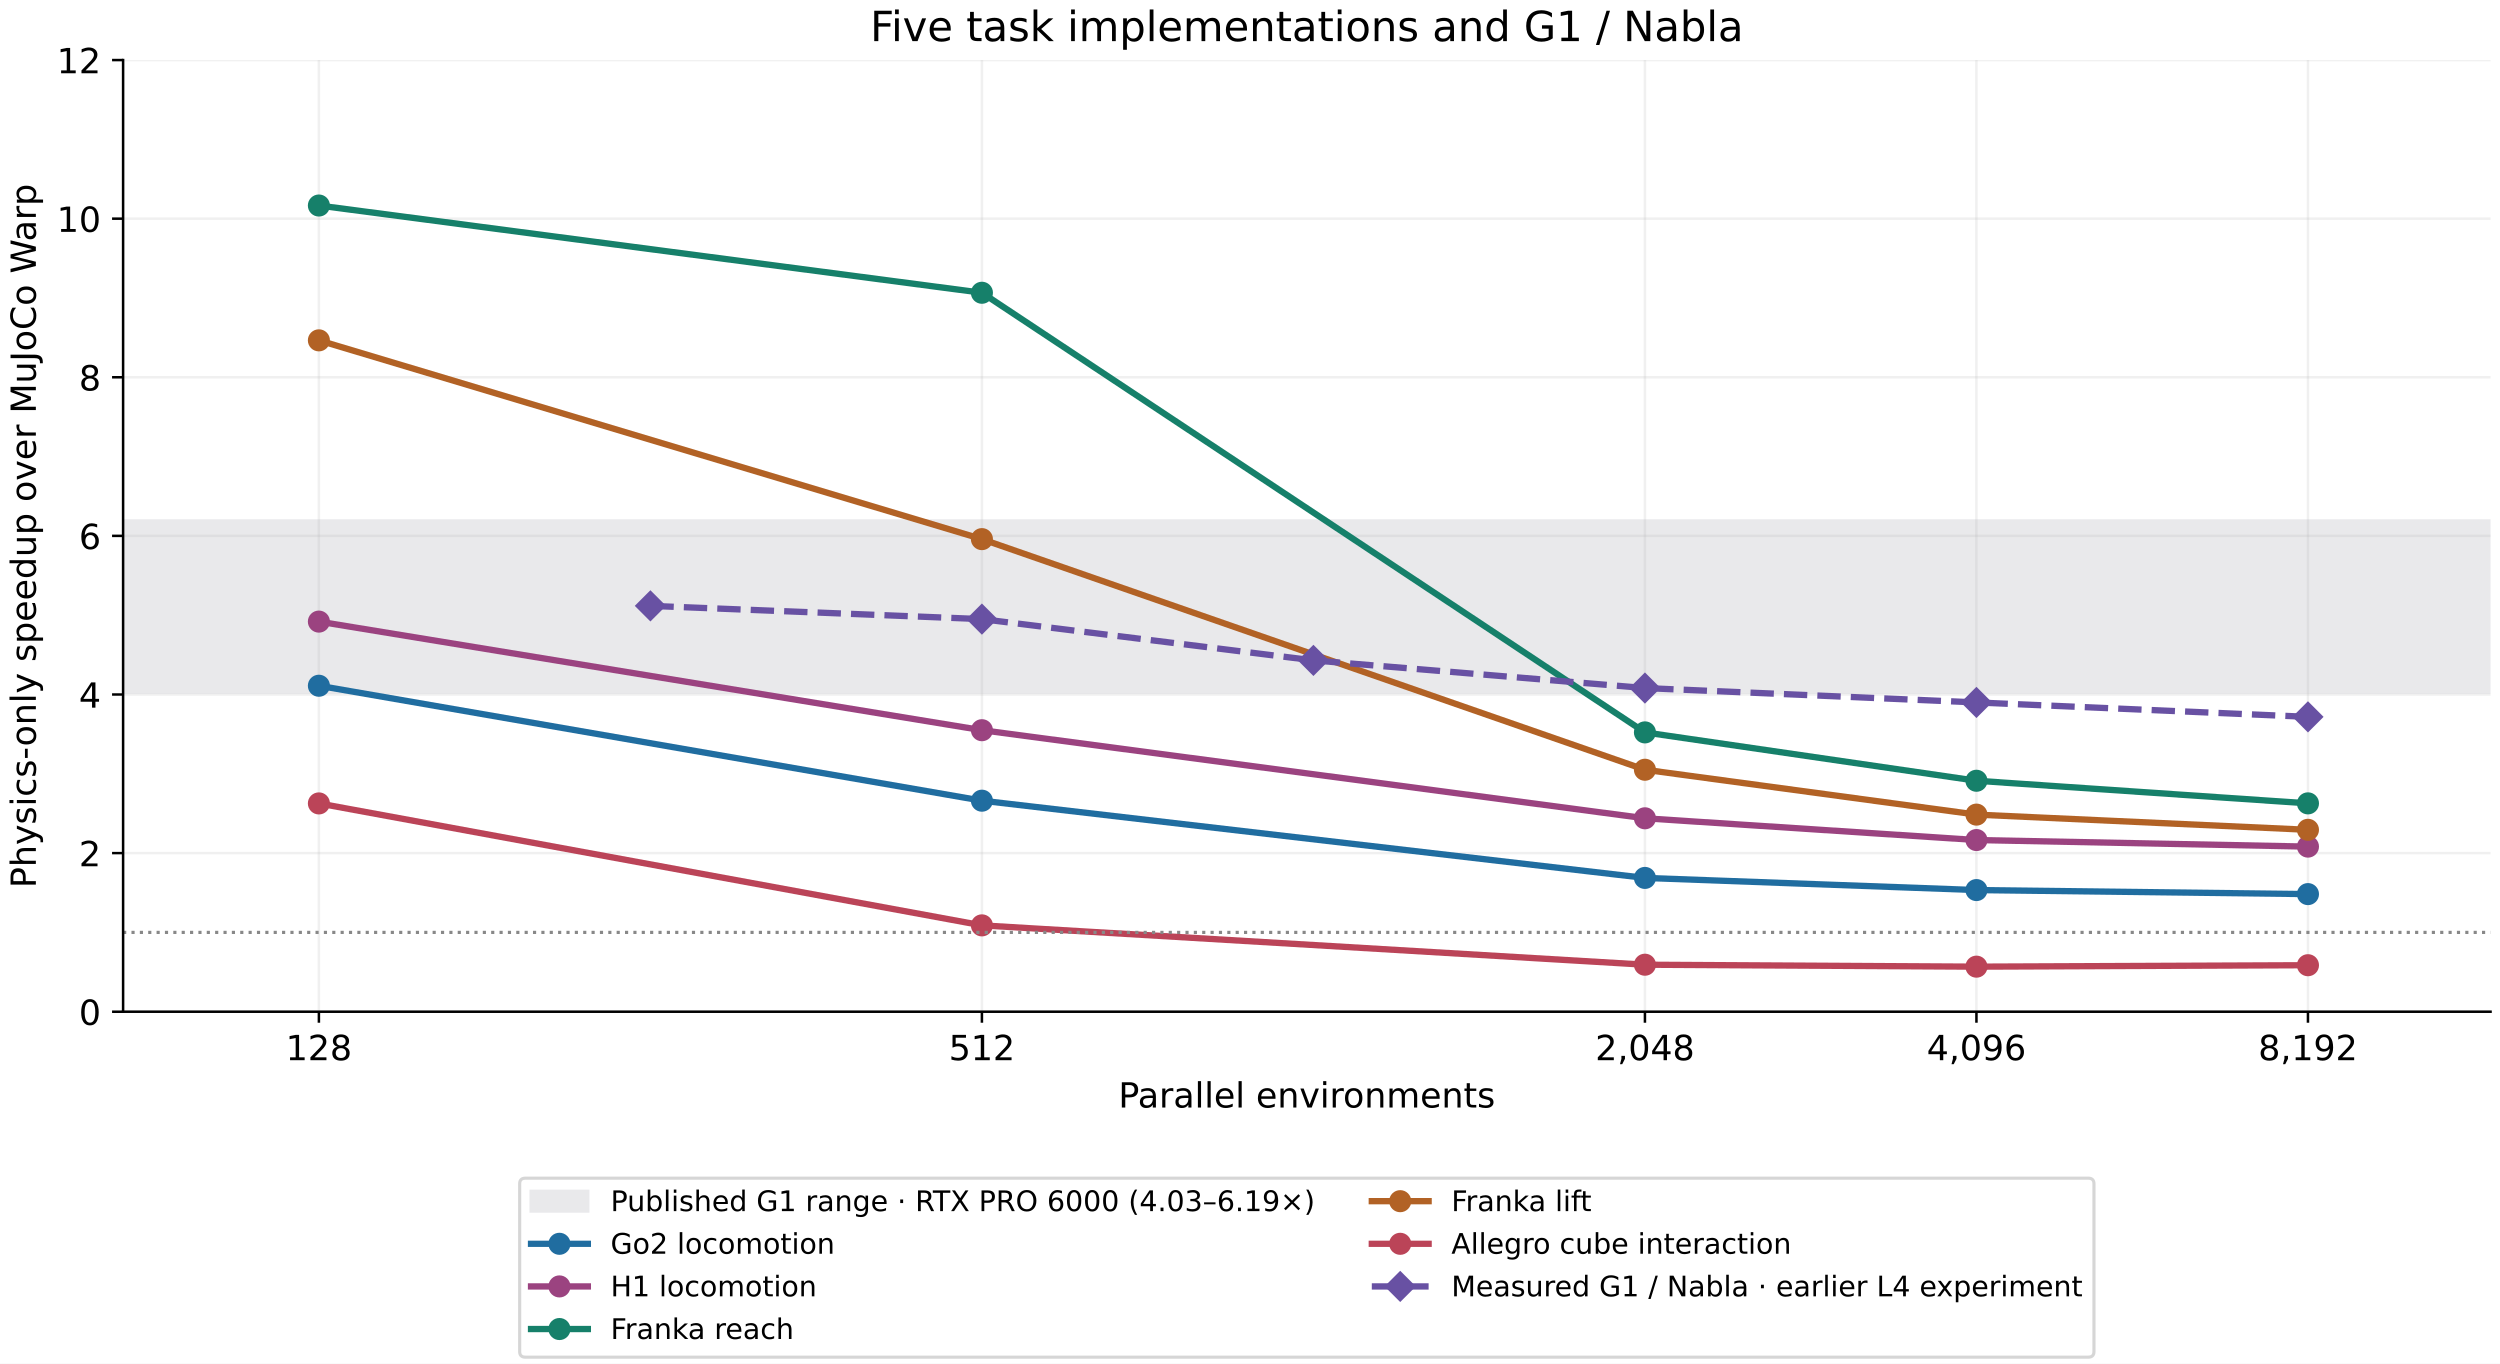
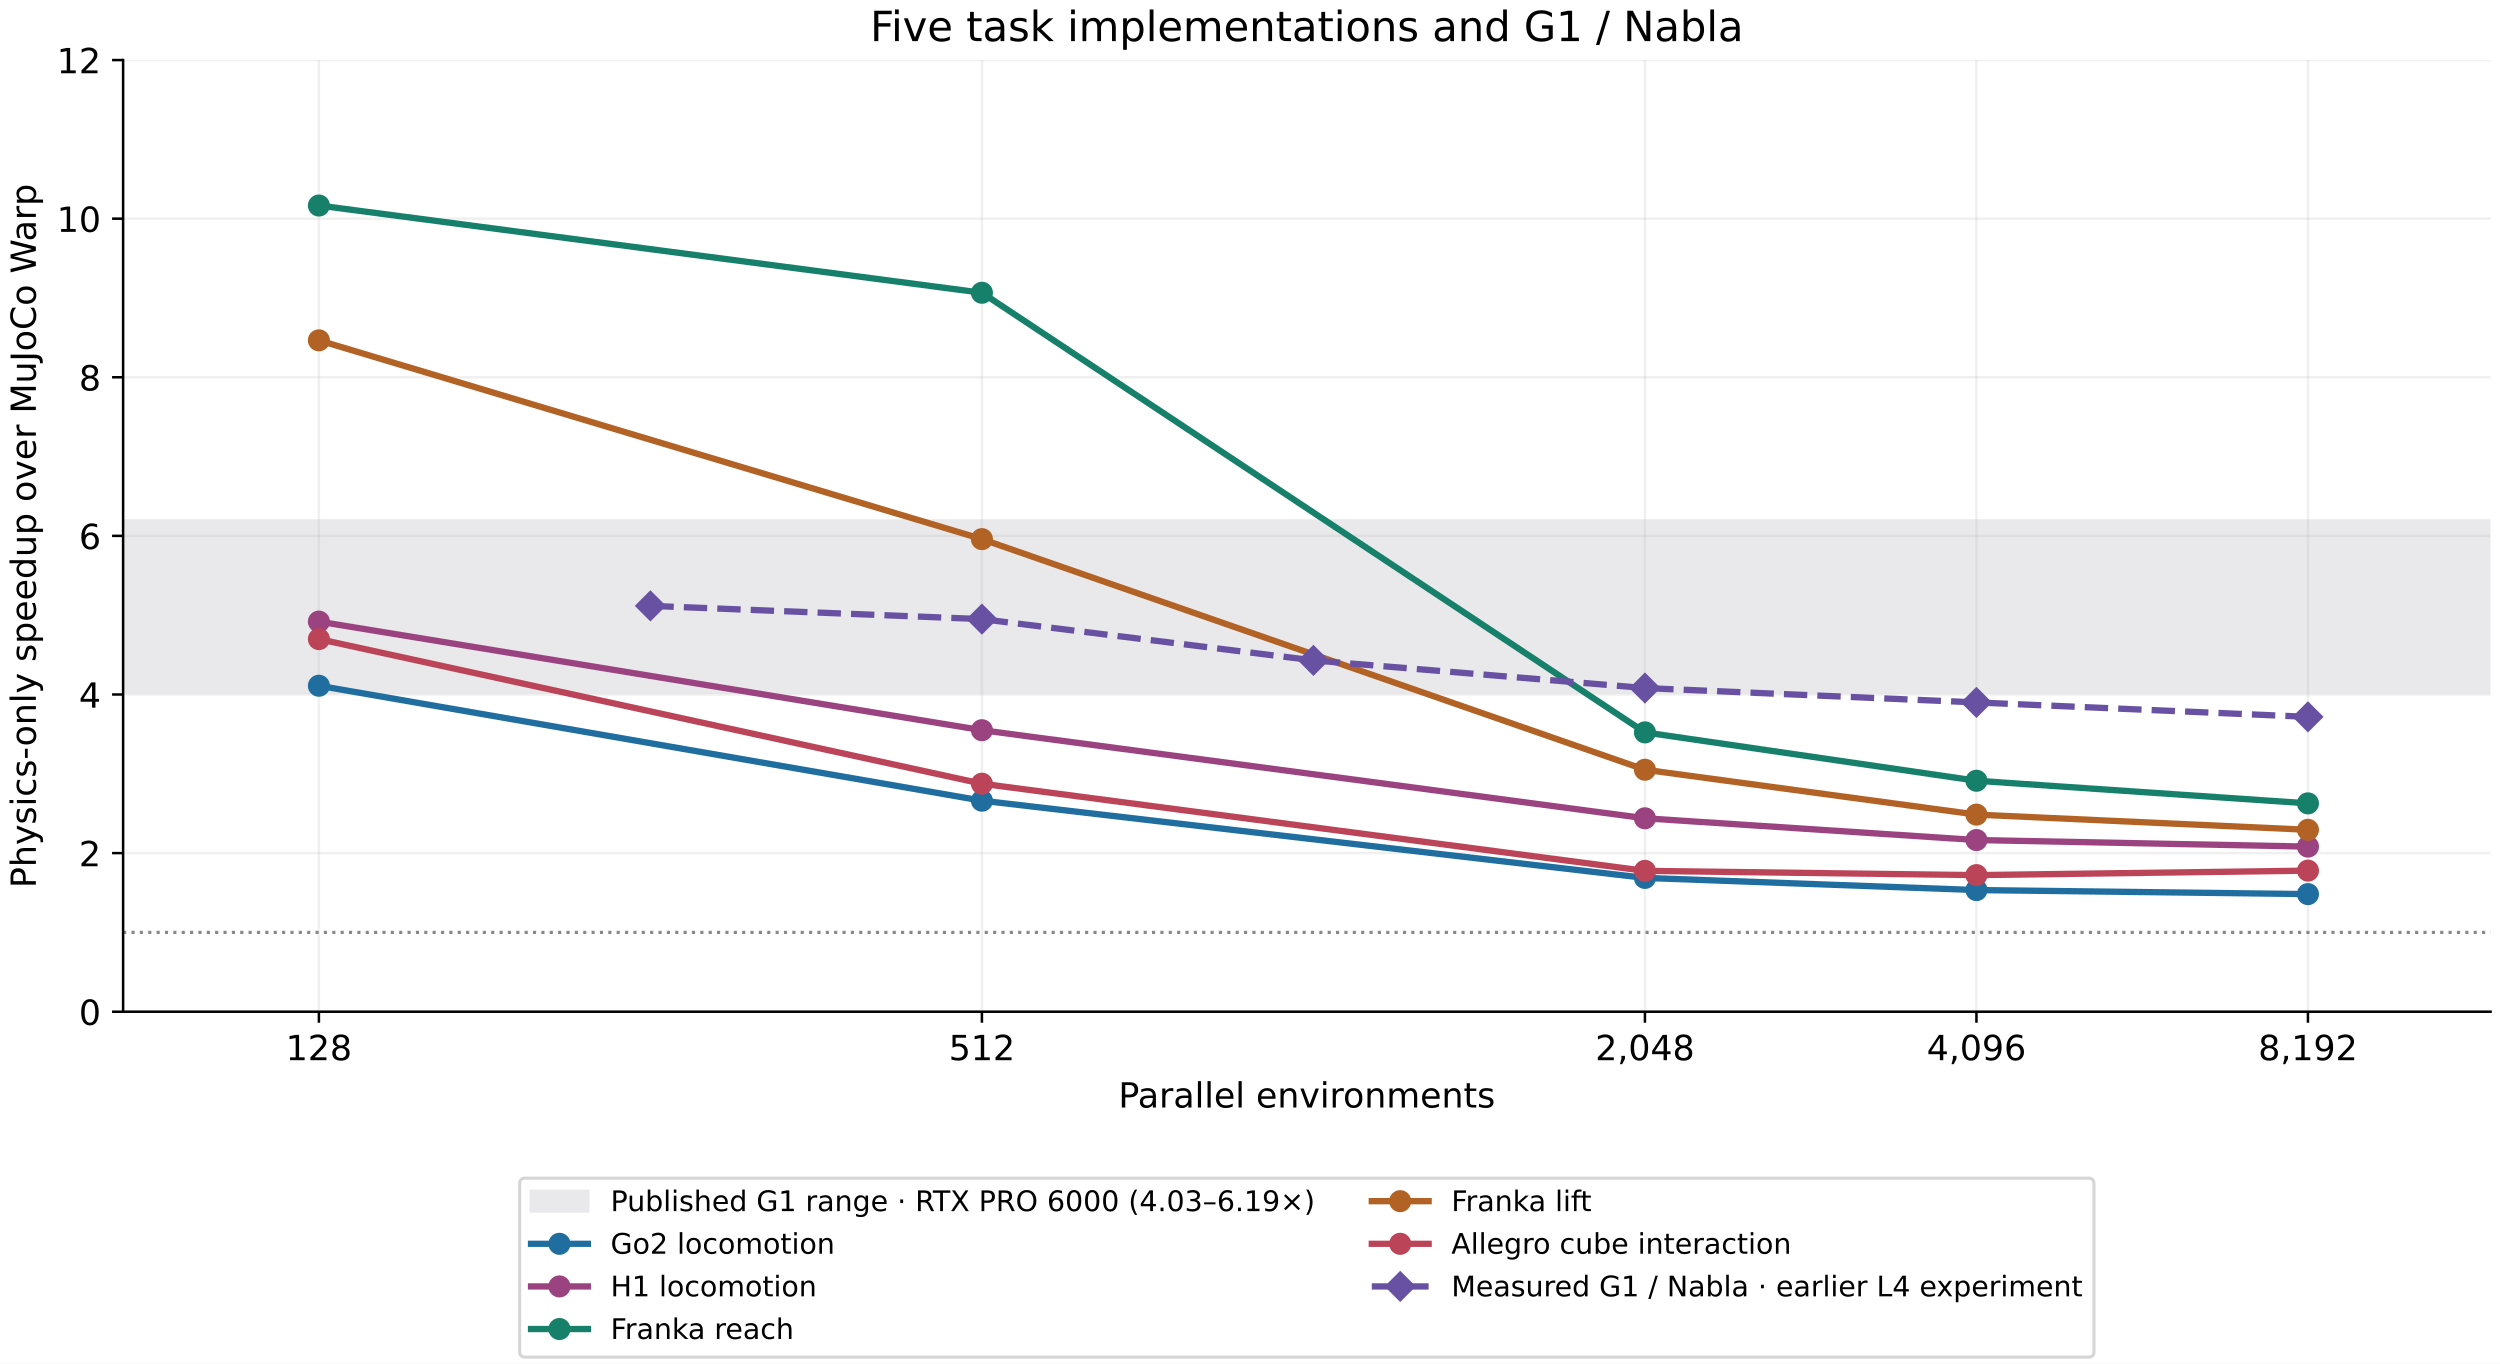
<svg xmlns="http://www.w3.org/2000/svg" xmlns:xlink="http://www.w3.org/1999/xlink" width="792pt" height="432pt" viewBox="0 0 792 432" version="1.1">
  <defs>
    <style type="text/css">*{stroke-linejoin: round; stroke-linecap: butt}</style>
  </defs>
  <g id="figure_1">
    <g id="patch_1">
      <path d="M 0 432 L 792 432 L 792 0 L 0 0 z " style="fill: #ffffff" />
    </g>
    <g id="axes_1">
      <g id="patch_2">
        <path d="M 38.999 320.51 L 789 320.51 L 789 19.03 L 38.999 19.03 z " style="fill: #ffffff" />
      </g>
      <g id="patch_3">
-         <path d="M 38.999 219.263 L 789 219.263 L 789 164.997 L 38.999 164.997 z " clip-path="url(#p678f013b2e)" style="fill: #9a9aa6; opacity: 0.22; stroke: #9a9aa6; stroke-linejoin: miter" />
+         <path d="M 38.999 219.263 L 789 219.263 L 789 164.997 L 38.999 164.997 z " clip-path="url(#p47688beea9)" style="fill: #9a9aa6; opacity: 0.22; stroke: #9a9aa6; stroke-linejoin: miter" />
      </g>
      <g id="matplotlib.axis_1">
        <g id="xtick_1">
          <g id="line2d_1">
-             <path d="M 101.026 320.51 L 101.026 19.03 " clip-path="url(#p678f013b2e)" style="fill: none; stroke: #b0b0b0; stroke-opacity: 0.18; stroke-width: 0.8; stroke-linecap: square" />
+             <path d="M 101.026 320.51 L 101.026 19.03 " clip-path="url(#p47688beea9)" style="fill: none; stroke: #b0b0b0; stroke-opacity: 0.18; stroke-width: 0.8; stroke-linecap: square" />
          </g>
          <g id="line2d_2">
            <defs>
-               <path id="m37a419fe53" d="M 0 0 L 0 3.5 " style="stroke: #000000; stroke-width: 0.8" />
+               <path id="m876ba59e25" d="M 0 0 L 0 3.5 " style="stroke: #000000; stroke-width: 0.8" />
            </defs>
            <g>
-               <use xlink:href="#m37a419fe53" x="101.026" y="320.51" style="stroke: #000000; stroke-width: 0.8" />
+               <use xlink:href="#m876ba59e25" x="101.026" y="320.51" style="stroke: #000000; stroke-width: 0.8" />
            </g>
          </g>
          <g id="text_1">
            <text style="font-size: 11px; font-family: 'DejaVu Sans'; text-anchor: middle" x="101.026" y="335.867" transform="rotate(-0 101.0257 335.8673)">128</text>
          </g>
        </g>
        <g id="xtick_2">
          <g id="line2d_3">
-             <path d="M 311.07 320.51 L 311.07 19.03 " clip-path="url(#p678f013b2e)" style="fill: none; stroke: #b0b0b0; stroke-opacity: 0.18; stroke-width: 0.8; stroke-linecap: square" />
+             <path d="M 311.07 320.51 L 311.07 19.03 " clip-path="url(#p47688beea9)" style="fill: none; stroke: #b0b0b0; stroke-opacity: 0.18; stroke-width: 0.8; stroke-linecap: square" />
          </g>
          <g id="line2d_4">
            <g>
-               <use xlink:href="#m37a419fe53" x="311.07" y="320.51" style="stroke: #000000; stroke-width: 0.8" />
+               <use xlink:href="#m876ba59e25" x="311.07" y="320.51" style="stroke: #000000; stroke-width: 0.8" />
            </g>
          </g>
          <g id="text_2">
            <text style="font-size: 11px; font-family: 'DejaVu Sans'; text-anchor: middle" x="311.07" y="335.867" transform="rotate(-0 311.0702 335.8673)">512</text>
          </g>
        </g>
        <g id="xtick_3">
          <g id="line2d_5">
-             <path d="M 521.115 320.51 L 521.115 19.03 " clip-path="url(#p678f013b2e)" style="fill: none; stroke: #b0b0b0; stroke-opacity: 0.18; stroke-width: 0.8; stroke-linecap: square" />
+             <path d="M 521.115 320.51 L 521.115 19.03 " clip-path="url(#p47688beea9)" style="fill: none; stroke: #b0b0b0; stroke-opacity: 0.18; stroke-width: 0.8; stroke-linecap: square" />
          </g>
          <g id="line2d_6">
            <g>
-               <use xlink:href="#m37a419fe53" x="521.115" y="320.51" style="stroke: #000000; stroke-width: 0.8" />
+               <use xlink:href="#m876ba59e25" x="521.115" y="320.51" style="stroke: #000000; stroke-width: 0.8" />
            </g>
          </g>
          <g id="text_3">
            <text style="font-size: 11px; font-family: 'DejaVu Sans'; text-anchor: middle" x="521.115" y="335.867" transform="rotate(-0 521.1146 335.8673)">2,048</text>
          </g>
        </g>
        <g id="xtick_4">
          <g id="line2d_7">
-             <path d="M 626.137 320.51 L 626.137 19.03 " clip-path="url(#p678f013b2e)" style="fill: none; stroke: #b0b0b0; stroke-opacity: 0.18; stroke-width: 0.8; stroke-linecap: square" />
+             <path d="M 626.137 320.51 L 626.137 19.03 " clip-path="url(#p47688beea9)" style="fill: none; stroke: #b0b0b0; stroke-opacity: 0.18; stroke-width: 0.8; stroke-linecap: square" />
          </g>
          <g id="line2d_8">
            <g>
-               <use xlink:href="#m37a419fe53" x="626.137" y="320.51" style="stroke: #000000; stroke-width: 0.8" />
+               <use xlink:href="#m876ba59e25" x="626.137" y="320.51" style="stroke: #000000; stroke-width: 0.8" />
            </g>
          </g>
          <g id="text_4">
            <text style="font-size: 11px; font-family: 'DejaVu Sans'; text-anchor: middle" x="626.137" y="335.867" transform="rotate(-0 626.1369 335.8673)">4,096</text>
          </g>
        </g>
        <g id="xtick_5">
          <g id="line2d_9">
-             <path d="M 731.159 320.51 L 731.159 19.03 " clip-path="url(#p678f013b2e)" style="fill: none; stroke: #b0b0b0; stroke-opacity: 0.18; stroke-width: 0.8; stroke-linecap: square" />
+             <path d="M 731.159 320.51 L 731.159 19.03 " clip-path="url(#p47688beea9)" style="fill: none; stroke: #b0b0b0; stroke-opacity: 0.18; stroke-width: 0.8; stroke-linecap: square" />
          </g>
          <g id="line2d_10">
            <g>
-               <use xlink:href="#m37a419fe53" x="731.159" y="320.51" style="stroke: #000000; stroke-width: 0.8" />
+               <use xlink:href="#m876ba59e25" x="731.159" y="320.51" style="stroke: #000000; stroke-width: 0.8" />
            </g>
          </g>
          <g id="text_5">
            <text style="font-size: 11px; font-family: 'DejaVu Sans'; text-anchor: middle" x="731.159" y="335.867" transform="rotate(-0 731.1591 335.8673)">8,192</text>
          </g>
        </g>
        <g id="text_6">
          <text style="font-size: 11px; font-family: 'DejaVu Sans'; text-anchor: middle" x="413.999" y="350.868" transform="rotate(-0 413.9992 350.8681)">Parallel environments</text>
        </g>
      </g>
      <g id="matplotlib.axis_2">
        <g id="ytick_1">
          <g id="line2d_11">
-             <path d="M 38.999 320.51 L 789 320.51 " clip-path="url(#p678f013b2e)" style="fill: none; stroke: #b0b0b0; stroke-opacity: 0.18; stroke-width: 0.8; stroke-linecap: square" />
+             <path d="M 38.999 320.51 L 789 320.51 " clip-path="url(#p47688beea9)" style="fill: none; stroke: #b0b0b0; stroke-opacity: 0.18; stroke-width: 0.8; stroke-linecap: square" />
          </g>
          <g id="line2d_12">
            <defs>
-               <path id="mdd2de9efc8" d="M 0 0 L -3.5 0 " style="stroke: #000000; stroke-width: 0.8" />
+               <path id="m655e54101d" d="M 0 0 L -3.5 0 " style="stroke: #000000; stroke-width: 0.8" />
            </defs>
            <g>
-               <use xlink:href="#mdd2de9efc8" x="38.999" y="320.51" style="stroke: #000000; stroke-width: 0.8" />
+               <use xlink:href="#m655e54101d" x="38.999" y="320.51" style="stroke: #000000; stroke-width: 0.8" />
            </g>
          </g>
          <g id="text_7">
            <text style="font-size: 11px; font-family: 'DejaVu Sans'; text-anchor: end" x="31.999" y="324.689" transform="rotate(-0 31.9986 324.6886)">0</text>
          </g>
        </g>
        <g id="ytick_2">
          <g id="line2d_13">
-             <path d="M 38.999 270.263 L 789 270.263 " clip-path="url(#p678f013b2e)" style="fill: none; stroke: #b0b0b0; stroke-opacity: 0.18; stroke-width: 0.8; stroke-linecap: square" />
+             <path d="M 38.999 270.263 L 789 270.263 " clip-path="url(#p47688beea9)" style="fill: none; stroke: #b0b0b0; stroke-opacity: 0.18; stroke-width: 0.8; stroke-linecap: square" />
          </g>
          <g id="line2d_14">
            <g>
-               <use xlink:href="#mdd2de9efc8" x="38.999" y="270.263" style="stroke: #000000; stroke-width: 0.8" />
+               <use xlink:href="#m655e54101d" x="38.999" y="270.263" style="stroke: #000000; stroke-width: 0.8" />
            </g>
          </g>
          <g id="text_8">
            <text style="font-size: 11px; font-family: 'DejaVu Sans'; text-anchor: end" x="31.999" y="274.442" transform="rotate(-0 31.9986 274.4419)">2</text>
          </g>
        </g>
        <g id="ytick_3">
          <g id="line2d_15">
-             <path d="M 38.999 220.017 L 789 220.017 " clip-path="url(#p678f013b2e)" style="fill: none; stroke: #b0b0b0; stroke-opacity: 0.18; stroke-width: 0.8; stroke-linecap: square" />
+             <path d="M 38.999 220.017 L 789 220.017 " clip-path="url(#p47688beea9)" style="fill: none; stroke: #b0b0b0; stroke-opacity: 0.18; stroke-width: 0.8; stroke-linecap: square" />
          </g>
          <g id="line2d_16">
            <g>
-               <use xlink:href="#mdd2de9efc8" x="38.999" y="220.017" style="stroke: #000000; stroke-width: 0.8" />
+               <use xlink:href="#m655e54101d" x="38.999" y="220.017" style="stroke: #000000; stroke-width: 0.8" />
            </g>
          </g>
          <g id="text_9">
            <text style="font-size: 11px; font-family: 'DejaVu Sans'; text-anchor: end" x="31.999" y="224.195" transform="rotate(-0 31.9986 224.1953)">4</text>
          </g>
        </g>
        <g id="ytick_4">
          <g id="line2d_17">
-             <path d="M 38.999 169.77 L 789 169.77 " clip-path="url(#p678f013b2e)" style="fill: none; stroke: #b0b0b0; stroke-opacity: 0.18; stroke-width: 0.8; stroke-linecap: square" />
+             <path d="M 38.999 169.77 L 789 169.77 " clip-path="url(#p47688beea9)" style="fill: none; stroke: #b0b0b0; stroke-opacity: 0.18; stroke-width: 0.8; stroke-linecap: square" />
          </g>
          <g id="line2d_18">
            <g>
-               <use xlink:href="#mdd2de9efc8" x="38.999" y="169.77" style="stroke: #000000; stroke-width: 0.8" />
+               <use xlink:href="#m655e54101d" x="38.999" y="169.77" style="stroke: #000000; stroke-width: 0.8" />
            </g>
          </g>
          <g id="text_10">
            <text style="font-size: 11px; font-family: 'DejaVu Sans'; text-anchor: end" x="31.999" y="173.949" transform="rotate(-0 31.9986 173.9487)">6</text>
          </g>
        </g>
        <g id="ytick_5">
          <g id="line2d_19">
-             <path d="M 38.999 119.523 L 789 119.523 " clip-path="url(#p678f013b2e)" style="fill: none; stroke: #b0b0b0; stroke-opacity: 0.18; stroke-width: 0.8; stroke-linecap: square" />
+             <path d="M 38.999 119.523 L 789 119.523 " clip-path="url(#p47688beea9)" style="fill: none; stroke: #b0b0b0; stroke-opacity: 0.18; stroke-width: 0.8; stroke-linecap: square" />
          </g>
          <g id="line2d_20">
            <g>
-               <use xlink:href="#mdd2de9efc8" x="38.999" y="119.523" style="stroke: #000000; stroke-width: 0.8" />
+               <use xlink:href="#m655e54101d" x="38.999" y="119.523" style="stroke: #000000; stroke-width: 0.8" />
            </g>
          </g>
          <g id="text_11">
            <text style="font-size: 11px; font-family: 'DejaVu Sans'; text-anchor: end" x="31.999" y="123.702" transform="rotate(-0 31.9986 123.7021)">8</text>
          </g>
        </g>
        <g id="ytick_6">
          <g id="line2d_21">
-             <path d="M 38.999 69.277 L 789 69.277 " clip-path="url(#p678f013b2e)" style="fill: none; stroke: #b0b0b0; stroke-opacity: 0.18; stroke-width: 0.8; stroke-linecap: square" />
+             <path d="M 38.999 69.277 L 789 69.277 " clip-path="url(#p47688beea9)" style="fill: none; stroke: #b0b0b0; stroke-opacity: 0.18; stroke-width: 0.8; stroke-linecap: square" />
          </g>
          <g id="line2d_22">
            <g>
-               <use xlink:href="#mdd2de9efc8" x="38.999" y="69.277" style="stroke: #000000; stroke-width: 0.8" />
+               <use xlink:href="#m655e54101d" x="38.999" y="69.277" style="stroke: #000000; stroke-width: 0.8" />
            </g>
          </g>
          <g id="text_12">
            <text style="font-size: 11px; font-family: 'DejaVu Sans'; text-anchor: end" x="31.999" y="73.456" transform="rotate(-0 31.9986 73.4555)">10</text>
          </g>
        </g>
        <g id="ytick_7">
          <g id="line2d_23">
-             <path d="M 38.999 19.03 L 789 19.03 " clip-path="url(#p678f013b2e)" style="fill: none; stroke: #b0b0b0; stroke-opacity: 0.18; stroke-width: 0.8; stroke-linecap: square" />
+             <path d="M 38.999 19.03 L 789 19.03 " clip-path="url(#p47688beea9)" style="fill: none; stroke: #b0b0b0; stroke-opacity: 0.18; stroke-width: 0.8; stroke-linecap: square" />
          </g>
          <g id="line2d_24">
            <g>
-               <use xlink:href="#mdd2de9efc8" x="38.999" y="19.03" style="stroke: #000000; stroke-width: 0.8" />
+               <use xlink:href="#m655e54101d" x="38.999" y="19.03" style="stroke: #000000; stroke-width: 0.8" />
            </g>
          </g>
          <g id="text_13">
            <text style="font-size: 11px; font-family: 'DejaVu Sans'; text-anchor: end" x="31.999" y="23.209" transform="rotate(-0 31.9986 23.20889)">12</text>
          </g>
        </g>
        <g id="text_14">
          <text style="font-size: 11px; font-family: 'DejaVu Sans'; text-anchor: middle" x="11.359" y="169.77" transform="rotate(-90 11.35852 169.77)">Physics-only speedup over MuJoCo Warp</text>
        </g>
      </g>
      <g id="line2d_25">
-         <path d="M 101.026 217.244 L 311.07 253.66 L 521.115 278.125 L 626.137 281.974 L 731.159 283.251 " clip-path="url(#p678f013b2e)" style="fill: none; stroke: #206da0; stroke-width: 2; stroke-linecap: square" />
-         <defs>
-           <path id="m7ab6b09d18" d="M 0 3 C 0.796 3 1.559 2.684 2.121 2.121 C 2.684 1.559 3 0.796 3 0 C 3 -0.796 2.684 -1.559 2.121 -2.121 C 1.559 -2.684 0.796 -3 0 -3 C -0.796 -3 -1.559 -2.684 -2.121 -2.121 C -2.684 -1.559 -3 -0.796 -3 0 C -3 0.796 -2.684 1.559 -2.121 2.121 C -1.559 2.684 -0.796 3 0 3 z " style="stroke: #206da0" />
-         </defs>
-         <g clip-path="url(#p678f013b2e)">
-           <use xlink:href="#m7ab6b09d18" x="101.026" y="217.244" style="fill: #206da0; stroke: #206da0" />
-           <use xlink:href="#m7ab6b09d18" x="311.07" y="253.66" style="fill: #206da0; stroke: #206da0" />
-           <use xlink:href="#m7ab6b09d18" x="521.115" y="278.125" style="fill: #206da0; stroke: #206da0" />
-           <use xlink:href="#m7ab6b09d18" x="626.137" y="281.974" style="fill: #206da0; stroke: #206da0" />
-           <use xlink:href="#m7ab6b09d18" x="731.159" y="283.251" style="fill: #206da0; stroke: #206da0" />
+         <path d="M 101.026 217.244 L 311.07 253.66 L 521.115 278.125 L 626.137 281.974 L 731.159 283.251 " clip-path="url(#p47688beea9)" style="fill: none; stroke: #206da0; stroke-width: 2; stroke-linecap: square" />
+         <defs>
+           <path id="m9198c7c4ff" d="M 0 3 C 0.796 3 1.559 2.684 2.121 2.121 C 2.684 1.559 3 0.796 3 0 C 3 -0.796 2.684 -1.559 2.121 -2.121 C 1.559 -2.684 0.796 -3 0 -3 C -0.796 -3 -1.559 -2.684 -2.121 -2.121 C -2.684 -1.559 -3 -0.796 -3 0 C -3 0.796 -2.684 1.559 -2.121 2.121 C -1.559 2.684 -0.796 3 0 3 z " style="stroke: #206da0" />
+         </defs>
+         <g clip-path="url(#p47688beea9)">
+           <use xlink:href="#m9198c7c4ff" x="101.026" y="217.244" style="fill: #206da0; stroke: #206da0" />
+           <use xlink:href="#m9198c7c4ff" x="311.07" y="253.66" style="fill: #206da0; stroke: #206da0" />
+           <use xlink:href="#m9198c7c4ff" x="521.115" y="278.125" style="fill: #206da0; stroke: #206da0" />
+           <use xlink:href="#m9198c7c4ff" x="626.137" y="281.974" style="fill: #206da0; stroke: #206da0" />
+           <use xlink:href="#m9198c7c4ff" x="731.159" y="283.251" style="fill: #206da0; stroke: #206da0" />
        </g>
      </g>
      <g id="line2d_26">
-         <path d="M 101.026 196.924 L 311.07 231.329 L 521.115 259.234 L 626.137 266.126 L 731.159 268.206 " clip-path="url(#p678f013b2e)" style="fill: none; stroke: #9b4380; stroke-width: 2; stroke-linecap: square" />
-         <defs>
-           <path id="m01b346b80d" d="M 0 3 C 0.796 3 1.559 2.684 2.121 2.121 C 2.684 1.559 3 0.796 3 0 C 3 -0.796 2.684 -1.559 2.121 -2.121 C 1.559 -2.684 0.796 -3 0 -3 C -0.796 -3 -1.559 -2.684 -2.121 -2.121 C -2.684 -1.559 -3 -0.796 -3 0 C -3 0.796 -2.684 1.559 -2.121 2.121 C -1.559 2.684 -0.796 3 0 3 z " style="stroke: #9b4380" />
-         </defs>
-         <g clip-path="url(#p678f013b2e)">
-           <use xlink:href="#m01b346b80d" x="101.026" y="196.924" style="fill: #9b4380; stroke: #9b4380" />
-           <use xlink:href="#m01b346b80d" x="311.07" y="231.329" style="fill: #9b4380; stroke: #9b4380" />
-           <use xlink:href="#m01b346b80d" x="521.115" y="259.234" style="fill: #9b4380; stroke: #9b4380" />
-           <use xlink:href="#m01b346b80d" x="626.137" y="266.126" style="fill: #9b4380; stroke: #9b4380" />
-           <use xlink:href="#m01b346b80d" x="731.159" y="268.206" style="fill: #9b4380; stroke: #9b4380" />
+         <path d="M 101.026 196.924 L 311.07 231.329 L 521.115 259.234 L 626.137 266.126 L 731.159 268.206 " clip-path="url(#p47688beea9)" style="fill: none; stroke: #9b4380; stroke-width: 2; stroke-linecap: square" />
+         <defs>
+           <path id="m82985ebc13" d="M 0 3 C 0.796 3 1.559 2.684 2.121 2.121 C 2.684 1.559 3 0.796 3 0 C 3 -0.796 2.684 -1.559 2.121 -2.121 C 1.559 -2.684 0.796 -3 0 -3 C -0.796 -3 -1.559 -2.684 -2.121 -2.121 C -2.684 -1.559 -3 -0.796 -3 0 C -3 0.796 -2.684 1.559 -2.121 2.121 C -1.559 2.684 -0.796 3 0 3 z " style="stroke: #9b4380" />
+         </defs>
+         <g clip-path="url(#p47688beea9)">
+           <use xlink:href="#m82985ebc13" x="101.026" y="196.924" style="fill: #9b4380; stroke: #9b4380" />
+           <use xlink:href="#m82985ebc13" x="311.07" y="231.329" style="fill: #9b4380; stroke: #9b4380" />
+           <use xlink:href="#m82985ebc13" x="521.115" y="259.234" style="fill: #9b4380; stroke: #9b4380" />
+           <use xlink:href="#m82985ebc13" x="626.137" y="266.126" style="fill: #9b4380; stroke: #9b4380" />
+           <use xlink:href="#m82985ebc13" x="731.159" y="268.206" style="fill: #9b4380; stroke: #9b4380" />
        </g>
      </g>
      <g id="line2d_27">
-         <path d="M 101.026 65.111 L 311.07 92.747 L 521.115 232.022 L 626.137 247.344 L 731.159 254.507 " clip-path="url(#p678f013b2e)" style="fill: none; stroke: #16806a; stroke-width: 2; stroke-linecap: square" />
-         <defs>
-           <path id="mdf0ff7c229" d="M 0 3 C 0.796 3 1.559 2.684 2.121 2.121 C 2.684 1.559 3 0.796 3 0 C 3 -0.796 2.684 -1.559 2.121 -2.121 C 1.559 -2.684 0.796 -3 0 -3 C -0.796 -3 -1.559 -2.684 -2.121 -2.121 C -2.684 -1.559 -3 -0.796 -3 0 C -3 0.796 -2.684 1.559 -2.121 2.121 C -1.559 2.684 -0.796 3 0 3 z " style="stroke: #16806a" />
-         </defs>
-         <g clip-path="url(#p678f013b2e)">
-           <use xlink:href="#mdf0ff7c229" x="101.026" y="65.111" style="fill: #16806a; stroke: #16806a" />
-           <use xlink:href="#mdf0ff7c229" x="311.07" y="92.747" style="fill: #16806a; stroke: #16806a" />
-           <use xlink:href="#mdf0ff7c229" x="521.115" y="232.022" style="fill: #16806a; stroke: #16806a" />
-           <use xlink:href="#mdf0ff7c229" x="626.137" y="247.344" style="fill: #16806a; stroke: #16806a" />
-           <use xlink:href="#mdf0ff7c229" x="731.159" y="254.507" style="fill: #16806a; stroke: #16806a" />
+         <path d="M 101.026 65.111 L 311.07 92.747 L 521.115 232.022 L 626.137 247.344 L 731.159 254.507 " clip-path="url(#p47688beea9)" style="fill: none; stroke: #16806a; stroke-width: 2; stroke-linecap: square" />
+         <defs>
+           <path id="mabcfc349d1" d="M 0 3 C 0.796 3 1.559 2.684 2.121 2.121 C 2.684 1.559 3 0.796 3 0 C 3 -0.796 2.684 -1.559 2.121 -2.121 C 1.559 -2.684 0.796 -3 0 -3 C -0.796 -3 -1.559 -2.684 -2.121 -2.121 C -2.684 -1.559 -3 -0.796 -3 0 C -3 0.796 -2.684 1.559 -2.121 2.121 C -1.559 2.684 -0.796 3 0 3 z " style="stroke: #16806a" />
+         </defs>
+         <g clip-path="url(#p47688beea9)">
+           <use xlink:href="#mabcfc349d1" x="101.026" y="65.111" style="fill: #16806a; stroke: #16806a" />
+           <use xlink:href="#mabcfc349d1" x="311.07" y="92.747" style="fill: #16806a; stroke: #16806a" />
+           <use xlink:href="#mabcfc349d1" x="521.115" y="232.022" style="fill: #16806a; stroke: #16806a" />
+           <use xlink:href="#mabcfc349d1" x="626.137" y="247.344" style="fill: #16806a; stroke: #16806a" />
+           <use xlink:href="#mabcfc349d1" x="731.159" y="254.507" style="fill: #16806a; stroke: #16806a" />
        </g>
      </g>
      <g id="line2d_28">
-         <path d="M 101.026 107.822 L 311.07 170.795 L 521.115 243.856 L 626.137 258.071 L 731.159 262.884 " clip-path="url(#p678f013b2e)" style="fill: none; stroke: #b26225; stroke-width: 2; stroke-linecap: square" />
-         <defs>
-           <path id="mbcefc7fd99" d="M 0 3 C 0.796 3 1.559 2.684 2.121 2.121 C 2.684 1.559 3 0.796 3 0 C 3 -0.796 2.684 -1.559 2.121 -2.121 C 1.559 -2.684 0.796 -3 0 -3 C -0.796 -3 -1.559 -2.684 -2.121 -2.121 C -2.684 -1.559 -3 -0.796 -3 0 C -3 0.796 -2.684 1.559 -2.121 2.121 C -1.559 2.684 -0.796 3 0 3 z " style="stroke: #b26225" />
-         </defs>
-         <g clip-path="url(#p678f013b2e)">
-           <use xlink:href="#mbcefc7fd99" x="101.026" y="107.822" style="fill: #b26225; stroke: #b26225" />
-           <use xlink:href="#mbcefc7fd99" x="311.07" y="170.795" style="fill: #b26225; stroke: #b26225" />
-           <use xlink:href="#mbcefc7fd99" x="521.115" y="243.856" style="fill: #b26225; stroke: #b26225" />
-           <use xlink:href="#mbcefc7fd99" x="626.137" y="258.071" style="fill: #b26225; stroke: #b26225" />
-           <use xlink:href="#mbcefc7fd99" x="731.159" y="262.884" style="fill: #b26225; stroke: #b26225" />
+         <path d="M 101.026 107.822 L 311.07 170.795 L 521.115 243.856 L 626.137 258.071 L 731.159 262.884 " clip-path="url(#p47688beea9)" style="fill: none; stroke: #b26225; stroke-width: 2; stroke-linecap: square" />
+         <defs>
+           <path id="ma1e19119cf" d="M 0 3 C 0.796 3 1.559 2.684 2.121 2.121 C 2.684 1.559 3 0.796 3 0 C 3 -0.796 2.684 -1.559 2.121 -2.121 C 1.559 -2.684 0.796 -3 0 -3 C -0.796 -3 -1.559 -2.684 -2.121 -2.121 C -2.684 -1.559 -3 -0.796 -3 0 C -3 0.796 -2.684 1.559 -2.121 2.121 C -1.559 2.684 -0.796 3 0 3 z " style="stroke: #b26225" />
+         </defs>
+         <g clip-path="url(#p47688beea9)">
+           <use xlink:href="#ma1e19119cf" x="101.026" y="107.822" style="fill: #b26225; stroke: #b26225" />
+           <use xlink:href="#ma1e19119cf" x="311.07" y="170.795" style="fill: #b26225; stroke: #b26225" />
+           <use xlink:href="#ma1e19119cf" x="521.115" y="243.856" style="fill: #b26225; stroke: #b26225" />
+           <use xlink:href="#ma1e19119cf" x="626.137" y="258.071" style="fill: #b26225; stroke: #b26225" />
+           <use xlink:href="#ma1e19119cf" x="731.159" y="262.884" style="fill: #b26225; stroke: #b26225" />
        </g>
      </g>
      <g id="line2d_29">
-         <path d="M 101.026 254.523 L 311.07 293.158 L 521.115 305.622 L 626.137 306.238 L 731.159 305.78 " clip-path="url(#p678f013b2e)" style="fill: none; stroke: #bb4458; stroke-width: 2; stroke-linecap: square" />
-         <defs>
-           <path id="m043aeafc04" d="M 0 3 C 0.796 3 1.559 2.684 2.121 2.121 C 2.684 1.559 3 0.796 3 0 C 3 -0.796 2.684 -1.559 2.121 -2.121 C 1.559 -2.684 0.796 -3 0 -3 C -0.796 -3 -1.559 -2.684 -2.121 -2.121 C -2.684 -1.559 -3 -0.796 -3 0 C -3 0.796 -2.684 1.559 -2.121 2.121 C -1.559 2.684 -0.796 3 0 3 z " style="stroke: #bb4458" />
-         </defs>
-         <g clip-path="url(#p678f013b2e)">
-           <use xlink:href="#m043aeafc04" x="101.026" y="254.523" style="fill: #bb4458; stroke: #bb4458" />
-           <use xlink:href="#m043aeafc04" x="311.07" y="293.158" style="fill: #bb4458; stroke: #bb4458" />
-           <use xlink:href="#m043aeafc04" x="521.115" y="305.622" style="fill: #bb4458; stroke: #bb4458" />
-           <use xlink:href="#m043aeafc04" x="626.137" y="306.238" style="fill: #bb4458; stroke: #bb4458" />
-           <use xlink:href="#m043aeafc04" x="731.159" y="305.78" style="fill: #bb4458; stroke: #bb4458" />
+         <path d="M 101.026 202.463 L 311.07 248.285 L 521.115 275.891 L 626.137 277.236 L 731.159 275.815 " clip-path="url(#p47688beea9)" style="fill: none; stroke: #bb4458; stroke-width: 2; stroke-linecap: square" />
+         <defs>
+           <path id="ma4ec8c9bdd" d="M 0 3 C 0.796 3 1.559 2.684 2.121 2.121 C 2.684 1.559 3 0.796 3 0 C 3 -0.796 2.684 -1.559 2.121 -2.121 C 1.559 -2.684 0.796 -3 0 -3 C -0.796 -3 -1.559 -2.684 -2.121 -2.121 C -2.684 -1.559 -3 -0.796 -3 0 C -3 0.796 -2.684 1.559 -2.121 2.121 C -1.559 2.684 -0.796 3 0 3 z " style="stroke: #bb4458" />
+         </defs>
+         <g clip-path="url(#p47688beea9)">
+           <use xlink:href="#ma4ec8c9bdd" x="101.026" y="202.463" style="fill: #bb4458; stroke: #bb4458" />
+           <use xlink:href="#ma4ec8c9bdd" x="311.07" y="248.285" style="fill: #bb4458; stroke: #bb4458" />
+           <use xlink:href="#ma4ec8c9bdd" x="521.115" y="275.891" style="fill: #bb4458; stroke: #bb4458" />
+           <use xlink:href="#ma4ec8c9bdd" x="626.137" y="277.236" style="fill: #bb4458; stroke: #bb4458" />
+           <use xlink:href="#ma4ec8c9bdd" x="731.159" y="275.815" style="fill: #bb4458; stroke: #bb4458" />
        </g>
      </g>
      <g id="line2d_30">
-         <path d="M 206.048 191.935 L 311.07 196.134 L 416.092 209.211 L 521.115 217.976 L 626.137 222.529 L 731.159 227.1 " clip-path="url(#p678f013b2e)" style="fill: none; stroke-dasharray: 7.4,3.2; stroke-dashoffset: 0; stroke: #6851a3; stroke-width: 2" />
-         <defs>
-           <path id="m85dc40e6ae" d="M -0 4.243 L 4.243 0 L 0 -4.243 L -4.243 -0 z " style="stroke: #6851a3; stroke-linejoin: miter" />
-         </defs>
-         <g clip-path="url(#p678f013b2e)">
-           <use xlink:href="#m85dc40e6ae" x="206.048" y="191.935" style="fill: #6851a3; stroke: #6851a3; stroke-linejoin: miter" />
-           <use xlink:href="#m85dc40e6ae" x="311.07" y="196.134" style="fill: #6851a3; stroke: #6851a3; stroke-linejoin: miter" />
-           <use xlink:href="#m85dc40e6ae" x="416.092" y="209.211" style="fill: #6851a3; stroke: #6851a3; stroke-linejoin: miter" />
-           <use xlink:href="#m85dc40e6ae" x="521.115" y="217.976" style="fill: #6851a3; stroke: #6851a3; stroke-linejoin: miter" />
-           <use xlink:href="#m85dc40e6ae" x="626.137" y="222.529" style="fill: #6851a3; stroke: #6851a3; stroke-linejoin: miter" />
-           <use xlink:href="#m85dc40e6ae" x="731.159" y="227.1" style="fill: #6851a3; stroke: #6851a3; stroke-linejoin: miter" />
+         <path d="M 206.048 191.935 L 311.07 196.134 L 416.092 209.211 L 521.115 217.976 L 626.137 222.529 L 731.159 227.1 " clip-path="url(#p47688beea9)" style="fill: none; stroke-dasharray: 7.4,3.2; stroke-dashoffset: 0; stroke: #6851a3; stroke-width: 2" />
+         <defs>
+           <path id="m25192102ff" d="M -0 4.243 L 4.243 0 L 0 -4.243 L -4.243 -0 z " style="stroke: #6851a3; stroke-linejoin: miter" />
+         </defs>
+         <g clip-path="url(#p47688beea9)">
+           <use xlink:href="#m25192102ff" x="206.048" y="191.935" style="fill: #6851a3; stroke: #6851a3; stroke-linejoin: miter" />
+           <use xlink:href="#m25192102ff" x="311.07" y="196.134" style="fill: #6851a3; stroke: #6851a3; stroke-linejoin: miter" />
+           <use xlink:href="#m25192102ff" x="416.092" y="209.211" style="fill: #6851a3; stroke: #6851a3; stroke-linejoin: miter" />
+           <use xlink:href="#m25192102ff" x="521.115" y="217.976" style="fill: #6851a3; stroke: #6851a3; stroke-linejoin: miter" />
+           <use xlink:href="#m25192102ff" x="626.137" y="222.529" style="fill: #6851a3; stroke: #6851a3; stroke-linejoin: miter" />
+           <use xlink:href="#m25192102ff" x="731.159" y="227.1" style="fill: #6851a3; stroke: #6851a3; stroke-linejoin: miter" />
        </g>
      </g>
      <g id="line2d_31">
-         <path d="M 38.999 295.387 L 789 295.387 " clip-path="url(#p678f013b2e)" style="fill: none; stroke-dasharray: 1,1.65; stroke-dashoffset: 0; stroke: #888888" />
+         <path d="M 38.999 295.387 L 789 295.387 " clip-path="url(#p47688beea9)" style="fill: none; stroke-dasharray: 1,1.65; stroke-dashoffset: 0; stroke: #888888" />
      </g>
      <g id="patch_4">
        <path d="M 38.999 320.51 L 38.999 19.03 " style="fill: none; stroke: #000000; stroke-width: 0.8; stroke-linejoin: miter; stroke-linecap: square" />
      </g>
      <g id="patch_5">
        <path d="M 38.999 320.51 L 789 320.51 " style="fill: none; stroke: #000000; stroke-width: 0.8; stroke-linejoin: miter; stroke-linecap: square" />
      </g>
      <g id="text_15">
        <text style="font-size: 13.2px; font-family: 'DejaVu Sans'; text-anchor: middle" x="413.999" y="13.03" transform="rotate(-0 413.9992 13.03018)">Five task implementations and G1 / Nabla</text>
      </g>
      <g id="legend_1">
        <g id="patch_6">
          <path d="M 166.43 429.949 L 661.569 429.949 Q 663.369 429.949 663.369 428.149 L 663.369 375.047 Q 663.369 373.247 661.569 373.247 L 166.43 373.247 Q 164.63 373.247 164.63 375.047 L 164.63 428.149 Q 164.63 429.949 166.43 429.949 z " style="fill: #ffffff; opacity: 0.8; stroke: #cccccc; stroke-linejoin: miter" />
        </g>
        <g id="patch_7">
          <path d="M 168.23 383.685 L 186.23 383.685 L 186.23 377.385 L 168.23 377.385 z " style="fill: #9a9aa6; opacity: 0.22; stroke: #9a9aa6; stroke-linejoin: miter" />
        </g>
        <g id="text_16">
          <text style="font-size: 9px; font-family: 'DejaVu Sans'; text-anchor: start" x="193.43" y="383.685" transform="rotate(-0 193.4296 383.6852)">Published G1 range · RTX PRO 6000 (4.03–6.19×)</text>
        </g>
        <g id="line2d_32">
          <path d="M 168.23 394.036 L 177.23 394.036 L 186.23 394.036 " style="fill: none; stroke: #206da0; stroke-width: 2; stroke-linecap: square" />
          <g>
-             <use xlink:href="#m7ab6b09d18" x="177.23" y="394.036" style="fill: #206da0; stroke: #206da0" />
+             <use xlink:href="#m9198c7c4ff" x="177.23" y="394.036" style="fill: #206da0; stroke: #206da0" />
          </g>
        </g>
        <g id="text_17">
          <text style="font-size: 9px; font-family: 'DejaVu Sans'; text-anchor: start" x="193.43" y="397.186" transform="rotate(-0 193.4296 397.1859)">Go2 locomotion</text>
        </g>
        <g id="line2d_33">
          <path d="M 168.23 407.537 L 177.23 407.537 L 186.23 407.537 " style="fill: none; stroke: #9b4380; stroke-width: 2; stroke-linecap: square" />
          <g>
-             <use xlink:href="#m01b346b80d" x="177.23" y="407.537" style="fill: #9b4380; stroke: #9b4380" />
+             <use xlink:href="#m82985ebc13" x="177.23" y="407.537" style="fill: #9b4380; stroke: #9b4380" />
          </g>
        </g>
        <g id="text_18">
          <text style="font-size: 9px; font-family: 'DejaVu Sans'; text-anchor: start" x="193.43" y="410.687" transform="rotate(-0 193.4296 410.6866)">H1 locomotion</text>
        </g>
        <g id="line2d_34">
          <path d="M 168.23 421.037 L 177.23 421.037 L 186.23 421.037 " style="fill: none; stroke: #16806a; stroke-width: 2; stroke-linecap: square" />
          <g>
-             <use xlink:href="#mdf0ff7c229" x="177.23" y="421.037" style="fill: #16806a; stroke: #16806a" />
+             <use xlink:href="#mabcfc349d1" x="177.23" y="421.037" style="fill: #16806a; stroke: #16806a" />
          </g>
        </g>
        <g id="text_19">
          <text style="font-size: 9px; font-family: 'DejaVu Sans'; text-anchor: start" x="193.43" y="424.187" transform="rotate(-0 193.4296 424.1873)">Franka reach</text>
        </g>
        <g id="line2d_35">
          <path d="M 434.586 380.535 L 443.586 380.535 L 452.586 380.535 " style="fill: none; stroke: #b26225; stroke-width: 2; stroke-linecap: square" />
          <g>
-             <use xlink:href="#mbcefc7fd99" x="443.586" y="380.535" style="fill: #b26225; stroke: #b26225" />
+             <use xlink:href="#ma1e19119cf" x="443.586" y="380.535" style="fill: #b26225; stroke: #b26225" />
          </g>
        </g>
        <g id="text_20">
          <text style="font-size: 9px; font-family: 'DejaVu Sans'; text-anchor: start" x="459.786" y="383.685" transform="rotate(-0 459.786 383.6852)">Franka lift</text>
        </g>
        <g id="line2d_36">
          <path d="M 434.586 394.036 L 443.586 394.036 L 452.586 394.036 " style="fill: none; stroke: #bb4458; stroke-width: 2; stroke-linecap: square" />
          <g>
-             <use xlink:href="#m043aeafc04" x="443.586" y="394.036" style="fill: #bb4458; stroke: #bb4458" />
+             <use xlink:href="#ma4ec8c9bdd" x="443.586" y="394.036" style="fill: #bb4458; stroke: #bb4458" />
          </g>
        </g>
        <g id="text_21">
          <text style="font-size: 9px; font-family: 'DejaVu Sans'; text-anchor: start" x="459.786" y="397.186" transform="rotate(-0 459.786 397.1859)">Allegro cube interaction</text>
        </g>
        <g id="line2d_37">
          <path d="M 434.586 407.537 L 443.586 407.537 L 452.586 407.537 " style="fill: none; stroke-dasharray: 7.4,3.2; stroke-dashoffset: 0; stroke: #6851a3; stroke-width: 2" />
          <g>
-             <use xlink:href="#m85dc40e6ae" x="443.586" y="407.537" style="fill: #6851a3; stroke: #6851a3; stroke-linejoin: miter" />
+             <use xlink:href="#m25192102ff" x="443.586" y="407.537" style="fill: #6851a3; stroke: #6851a3; stroke-linejoin: miter" />
          </g>
        </g>
        <g id="text_22">
          <text style="font-size: 9px; font-family: 'DejaVu Sans'; text-anchor: start" x="459.786" y="410.687" transform="rotate(-0 459.786 410.6866)">Measured G1 / Nabla · earlier L4 experiment</text>
        </g>
      </g>
    </g>
  </g>
  <defs>
-     <clipPath id="p678f013b2e">
+     <clipPath id="p47688beea9">
      <rect x="38.999" y="19.03" width="750.001" height="301.48" />
    </clipPath>
  </defs>
</svg>
